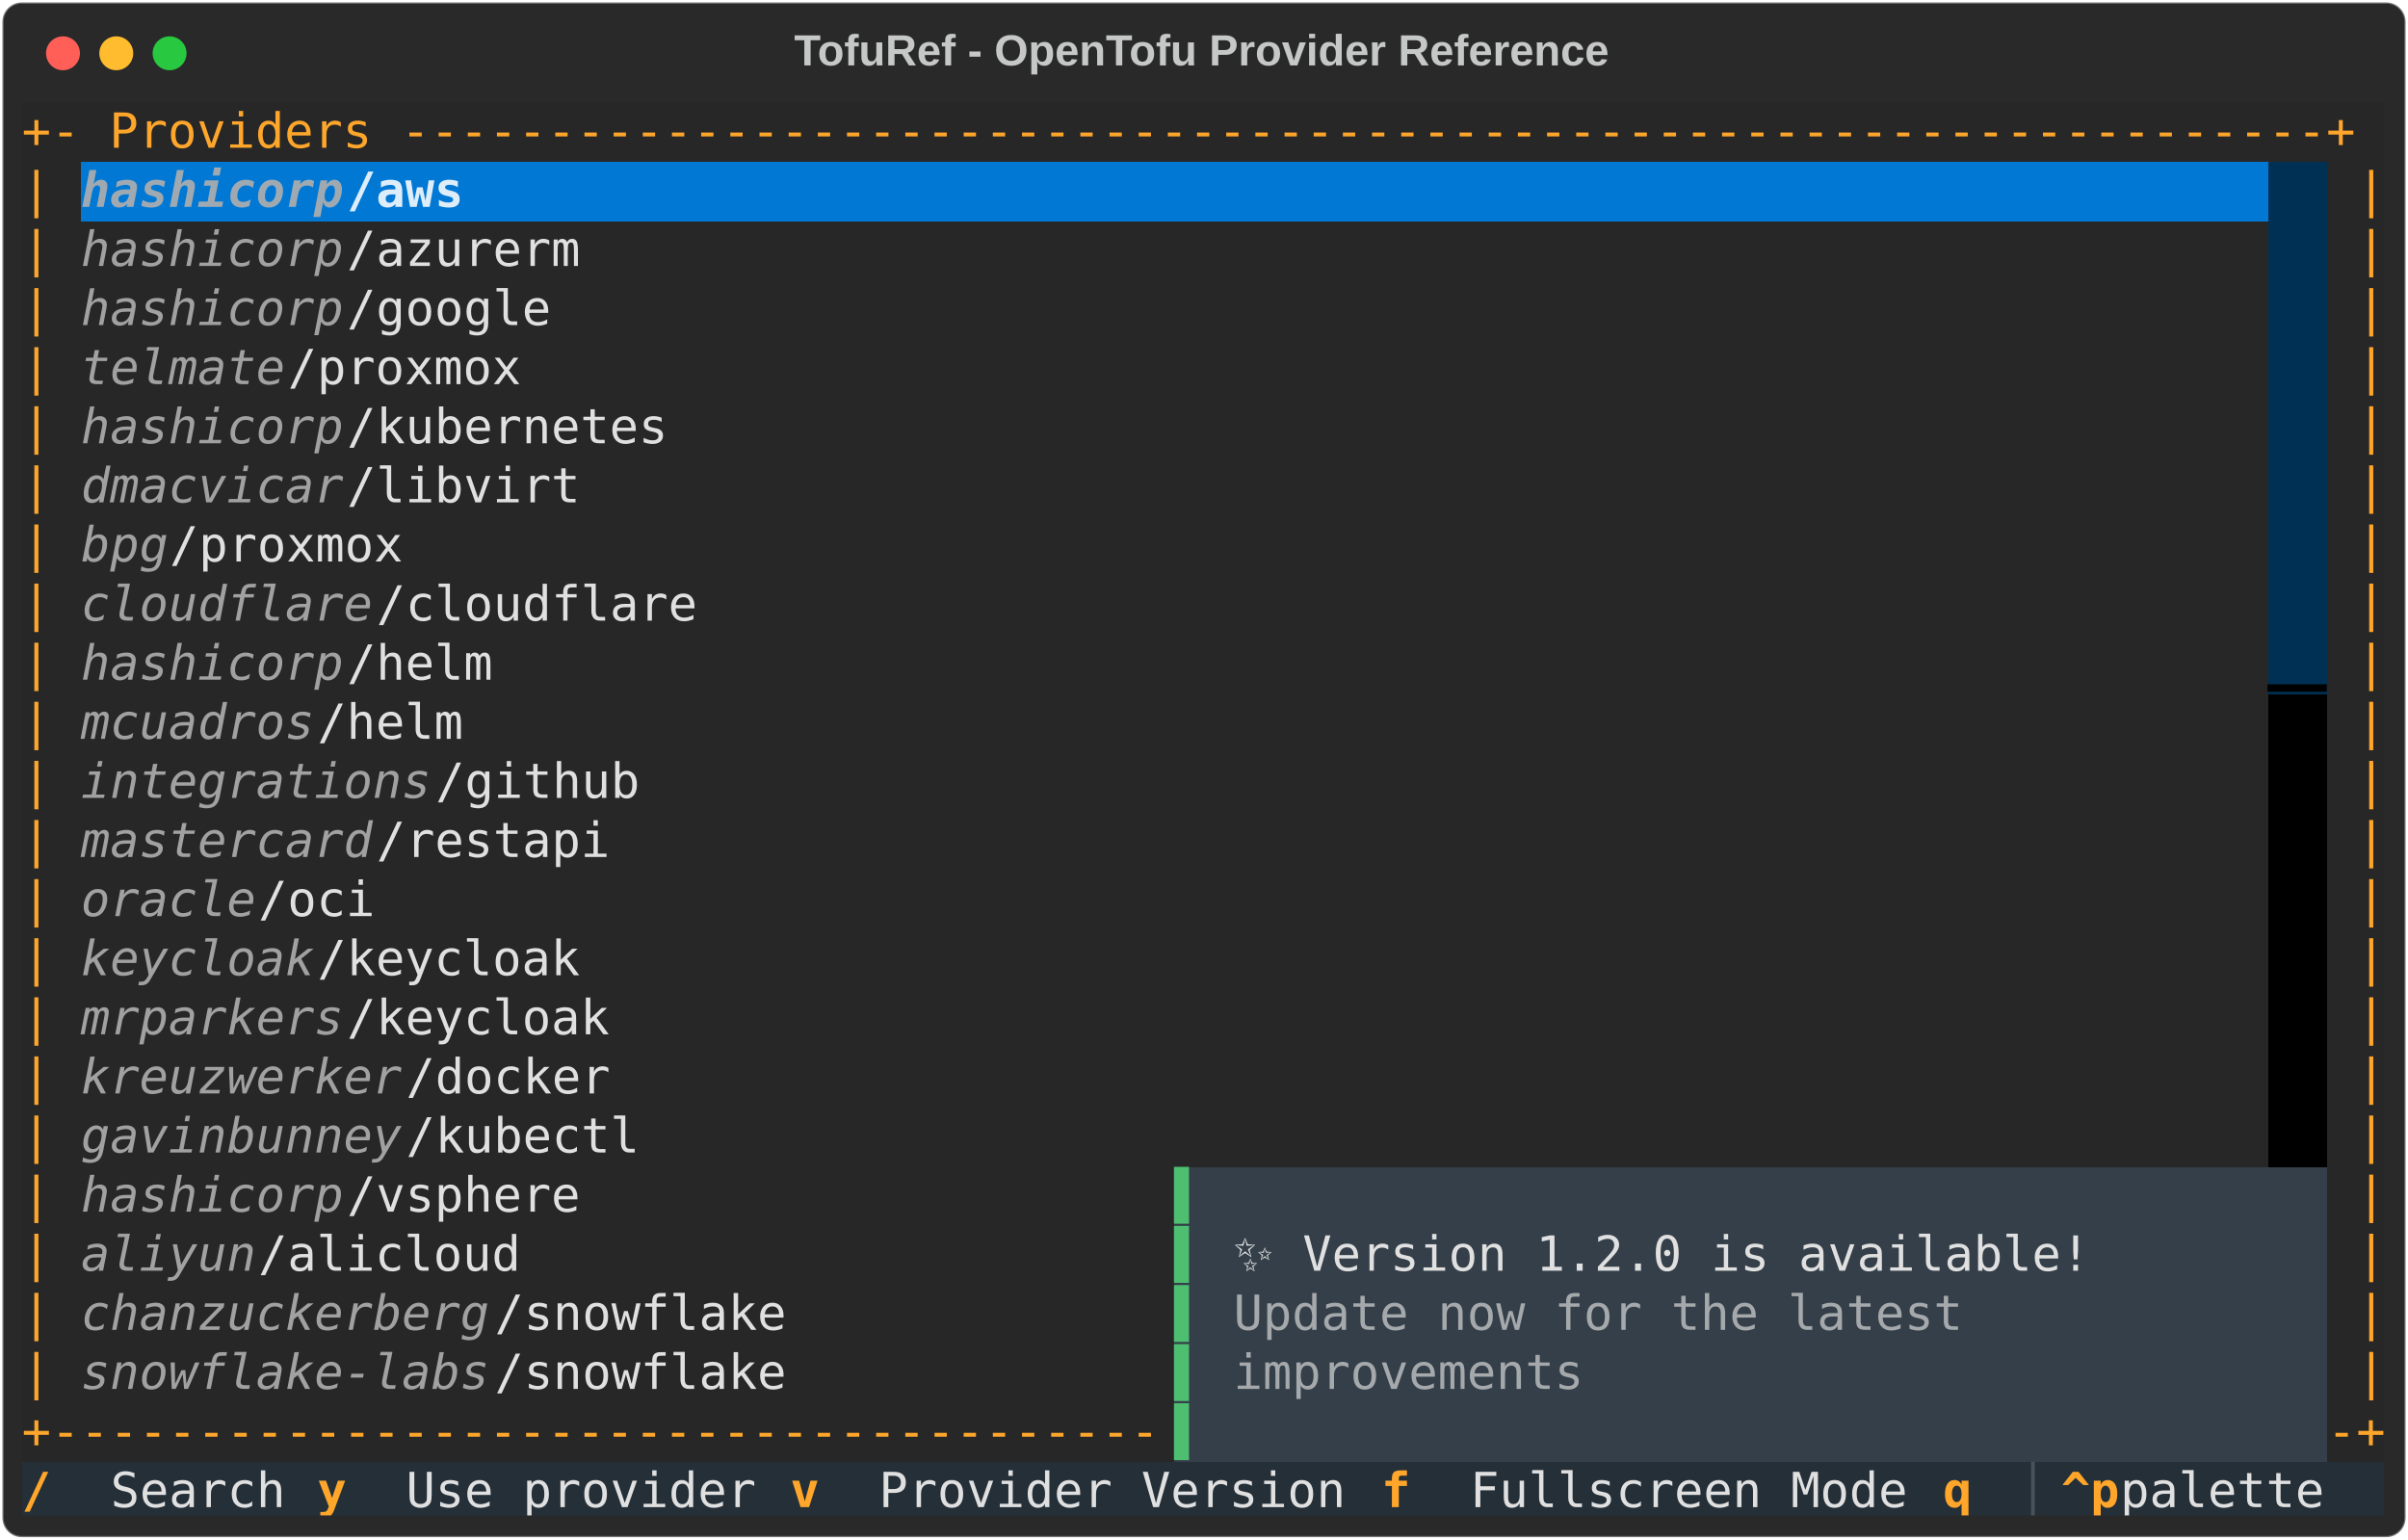
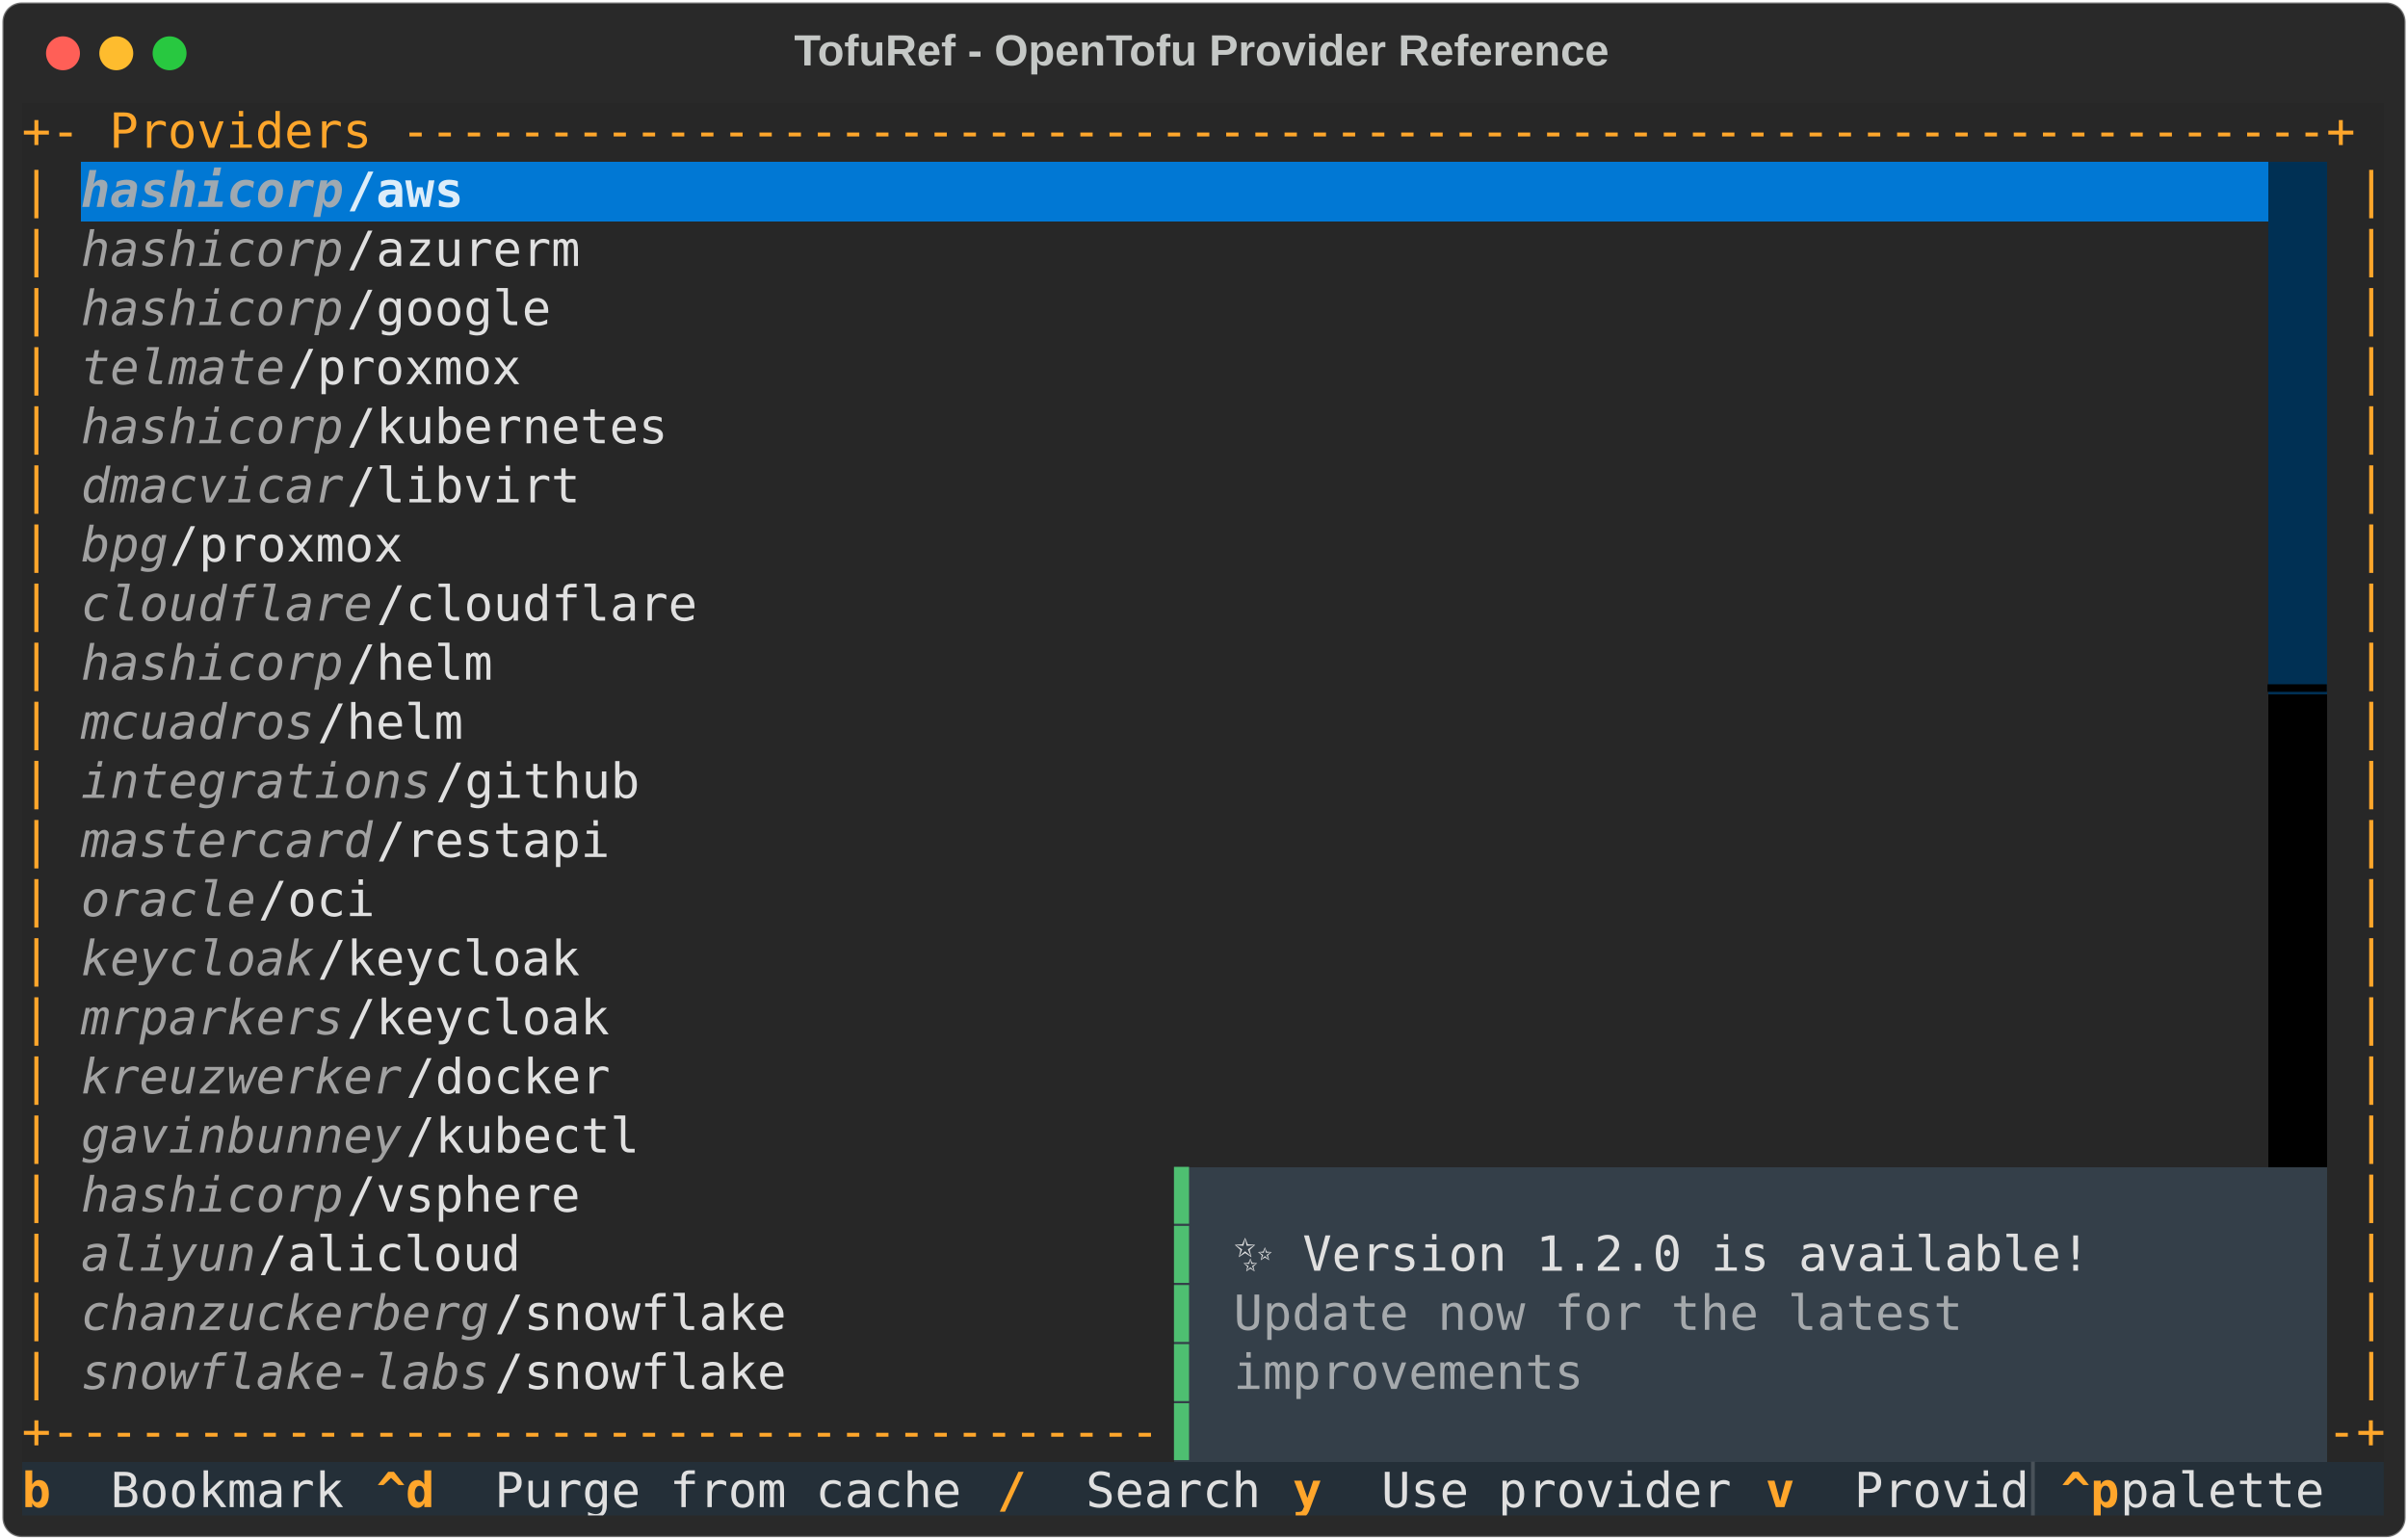
<svg xmlns="http://www.w3.org/2000/svg" class="rich-terminal" viewBox="0 0 994 635.6">
  <style>

    @font-face {
        font-family: "Fira Code";
        src: local("FiraCode-Regular"),
                url("https://cdnjs.cloudflare.com/ajax/libs/firacode/6.2.0/woff2/FiraCode-Regular.woff2") format("woff2"),
                url("https://cdnjs.cloudflare.com/ajax/libs/firacode/6.2.0/woff/FiraCode-Regular.woff") format("woff");
        font-style: normal;
        font-weight: 400;
    }
    @font-face {
        font-family: "Fira Code";
        src: local("FiraCode-Bold"),
                url("https://cdnjs.cloudflare.com/ajax/libs/firacode/6.2.0/woff2/FiraCode-Bold.woff2") format("woff2"),
                url("https://cdnjs.cloudflare.com/ajax/libs/firacode/6.2.0/woff/FiraCode-Bold.woff") format("woff");
        font-style: bold;
        font-weight: 700;
    }

    .terminal-matrix {
        font-family: Fira Code, monospace;
        font-size: 20px;
        line-height: 24.4px;
        font-variant-east-asian: full-width;
    }

    .terminal-title {
        font-size: 18px;
        font-weight: bold;
        font-family: arial;
    }

    .terminal-r1 { fill: #fea62b }
.terminal-r2 { fill: #c5c8c6 }
.terminal-r3 { fill: #9fa9b1;font-weight: bold;font-style: italic; }
.terminal-r4 { fill: #ddedf9;font-weight: bold }
.terminal-r5 { fill: #272727 }
.terminal-r6 { fill: #a1a1a1;font-style: italic; }
.terminal-r7 { fill: #e0e0e0 }
.terminal-r8 { fill: #000000 }
.terminal-r9 { fill: #4ebf71 }
.terminal-r10 { fill: #a5a9ac }
.terminal-r11 { fill: #ffa62b;font-weight: bold }
.terminal-r12 { fill: #495259 }
    </style>
  <defs>
    <clipPath id="terminal-clip-terminal">
      <rect x="0" y="0" width="975.0" height="584.6" />
    </clipPath>
    <clipPath id="terminal-line-0">
      <rect x="0" y="1.5" width="976" height="24.65" />
    </clipPath>
    <clipPath id="terminal-line-1">
      <rect x="0" y="25.9" width="976" height="24.65" />
    </clipPath>
    <clipPath id="terminal-line-2">
      <rect x="0" y="50.3" width="976" height="24.65" />
    </clipPath>
    <clipPath id="terminal-line-3">
      <rect x="0" y="74.7" width="976" height="24.65" />
    </clipPath>
    <clipPath id="terminal-line-4">
      <rect x="0" y="99.1" width="976" height="24.65" />
    </clipPath>
    <clipPath id="terminal-line-5">
      <rect x="0" y="123.5" width="976" height="24.65" />
    </clipPath>
    <clipPath id="terminal-line-6">
      <rect x="0" y="147.9" width="976" height="24.65" />
    </clipPath>
    <clipPath id="terminal-line-7">
      <rect x="0" y="172.3" width="976" height="24.65" />
    </clipPath>
    <clipPath id="terminal-line-8">
      <rect x="0" y="196.7" width="976" height="24.65" />
    </clipPath>
    <clipPath id="terminal-line-9">
      <rect x="0" y="221.1" width="976" height="24.65" />
    </clipPath>
    <clipPath id="terminal-line-10">
      <rect x="0" y="245.5" width="976" height="24.65" />
    </clipPath>
    <clipPath id="terminal-line-11">
      <rect x="0" y="269.9" width="976" height="24.65" />
    </clipPath>
    <clipPath id="terminal-line-12">
      <rect x="0" y="294.3" width="976" height="24.65" />
    </clipPath>
    <clipPath id="terminal-line-13">
      <rect x="0" y="318.7" width="976" height="24.65" />
    </clipPath>
    <clipPath id="terminal-line-14">
      <rect x="0" y="343.1" width="976" height="24.65" />
    </clipPath>
    <clipPath id="terminal-line-15">
      <rect x="0" y="367.5" width="976" height="24.65" />
    </clipPath>
    <clipPath id="terminal-line-16">
      <rect x="0" y="391.9" width="976" height="24.65" />
    </clipPath>
    <clipPath id="terminal-line-17">
      <rect x="0" y="416.3" width="976" height="24.65" />
    </clipPath>
    <clipPath id="terminal-line-18">
      <rect x="0" y="440.7" width="976" height="24.65" />
    </clipPath>
    <clipPath id="terminal-line-19">
      <rect x="0" y="465.1" width="976" height="24.65" />
    </clipPath>
    <clipPath id="terminal-line-20">
      <rect x="0" y="489.5" width="976" height="24.65" />
    </clipPath>
    <clipPath id="terminal-line-21">
      <rect x="0" y="513.9" width="976" height="24.65" />
    </clipPath>
    <clipPath id="terminal-line-22">
      <rect x="0" y="538.3" width="976" height="24.65" />
    </clipPath>
  </defs>
  <rect fill="#292929" stroke="rgba(255,255,255,0.35)" stroke-width="1" x="1" y="1" width="992" height="633.6" rx="8" />
  <text class="terminal-title" fill="#c5c8c6" text-anchor="middle" x="496" y="27">TofuRef - OpenTofu Provider Reference</text>
  <g transform="translate(26,22)">
    <circle cx="0" cy="0" r="7" fill="#ff5f57" />
    <circle cx="22" cy="0" r="7" fill="#febc2e" />
    <circle cx="44" cy="0" r="7" fill="#28c840" />
  </g>
  <g transform="translate(9, 41)" clip-path="url(#terminal-clip-terminal)">
    <rect fill="#272727" x="0" y="1.5" width="976" height="24.65" shape-rendering="crispEdges" />
    <rect fill="#272727" x="0" y="25.9" width="12.2" height="24.65" shape-rendering="crispEdges" />
    <rect fill="#272727" x="12.2" y="25.9" width="12.2" height="24.65" shape-rendering="crispEdges" />
    <rect fill="#0178d4" x="24.4" y="25.9" width="109.8" height="24.65" shape-rendering="crispEdges" />
    <rect fill="#0178d4" x="134.2" y="25.9" width="48.8" height="24.65" shape-rendering="crispEdges" />
    <rect fill="#0178d4" x="183" y="25.9" width="744.2" height="24.65" shape-rendering="crispEdges" />
    <rect fill="#003054" x="927.2" y="25.9" width="24.4" height="24.65" shape-rendering="crispEdges" />
    <rect fill="#272727" x="951.6" y="25.9" width="12.2" height="24.65" shape-rendering="crispEdges" />
    <rect fill="#272727" x="963.8" y="25.9" width="12.2" height="24.65" shape-rendering="crispEdges" />
    <rect fill="#272727" x="0" y="50.3" width="12.2" height="24.65" shape-rendering="crispEdges" />
    <rect fill="#272727" x="12.2" y="50.3" width="12.2" height="24.65" shape-rendering="crispEdges" />
    <rect fill="#272727" x="24.4" y="50.3" width="109.8" height="24.65" shape-rendering="crispEdges" />
    <rect fill="#272727" x="134.2" y="50.3" width="97.6" height="24.65" shape-rendering="crispEdges" />
    <rect fill="#272727" x="231.8" y="50.3" width="695.4" height="24.65" shape-rendering="crispEdges" />
    <rect fill="#003054" x="927.2" y="50.3" width="24.4" height="24.65" shape-rendering="crispEdges" />
    <rect fill="#272727" x="951.6" y="50.3" width="12.2" height="24.65" shape-rendering="crispEdges" />
    <rect fill="#272727" x="963.8" y="50.3" width="12.2" height="24.65" shape-rendering="crispEdges" />
    <rect fill="#272727" x="0" y="74.7" width="12.2" height="24.65" shape-rendering="crispEdges" />
    <rect fill="#272727" x="12.2" y="74.7" width="12.2" height="24.65" shape-rendering="crispEdges" />
    <rect fill="#272727" x="24.4" y="74.7" width="109.8" height="24.65" shape-rendering="crispEdges" />
    <rect fill="#272727" x="134.2" y="74.7" width="85.4" height="24.65" shape-rendering="crispEdges" />
    <rect fill="#272727" x="219.6" y="74.7" width="707.6" height="24.65" shape-rendering="crispEdges" />
    <rect fill="#003054" x="927.2" y="74.7" width="24.4" height="24.65" shape-rendering="crispEdges" />
    <rect fill="#272727" x="951.6" y="74.7" width="12.2" height="24.65" shape-rendering="crispEdges" />
    <rect fill="#272727" x="963.8" y="74.7" width="12.2" height="24.65" shape-rendering="crispEdges" />
    <rect fill="#272727" x="0" y="99.1" width="12.2" height="24.65" shape-rendering="crispEdges" />
    <rect fill="#272727" x="12.2" y="99.1" width="12.2" height="24.65" shape-rendering="crispEdges" />
    <rect fill="#272727" x="24.4" y="99.1" width="85.4" height="24.65" shape-rendering="crispEdges" />
    <rect fill="#272727" x="109.8" y="99.1" width="97.6" height="24.65" shape-rendering="crispEdges" />
    <rect fill="#272727" x="207.4" y="99.1" width="719.8" height="24.65" shape-rendering="crispEdges" />
    <rect fill="#003054" x="927.2" y="99.1" width="24.4" height="24.65" shape-rendering="crispEdges" />
    <rect fill="#272727" x="951.6" y="99.1" width="12.2" height="24.65" shape-rendering="crispEdges" />
    <rect fill="#272727" x="963.8" y="99.1" width="12.2" height="24.65" shape-rendering="crispEdges" />
    <rect fill="#272727" x="0" y="123.5" width="12.2" height="24.65" shape-rendering="crispEdges" />
    <rect fill="#272727" x="12.2" y="123.5" width="12.2" height="24.65" shape-rendering="crispEdges" />
    <rect fill="#272727" x="24.4" y="123.5" width="109.8" height="24.65" shape-rendering="crispEdges" />
    <rect fill="#272727" x="134.2" y="123.5" width="134.2" height="24.65" shape-rendering="crispEdges" />
    <rect fill="#272727" x="268.4" y="123.5" width="658.8" height="24.65" shape-rendering="crispEdges" />
    <rect fill="#003054" x="927.2" y="123.5" width="24.4" height="24.65" shape-rendering="crispEdges" />
    <rect fill="#272727" x="951.6" y="123.5" width="12.2" height="24.65" shape-rendering="crispEdges" />
    <rect fill="#272727" x="963.8" y="123.5" width="12.2" height="24.65" shape-rendering="crispEdges" />
    <rect fill="#272727" x="0" y="147.9" width="12.2" height="24.65" shape-rendering="crispEdges" />
    <rect fill="#272727" x="12.2" y="147.9" width="12.2" height="24.65" shape-rendering="crispEdges" />
    <rect fill="#272727" x="24.4" y="147.9" width="109.8" height="24.65" shape-rendering="crispEdges" />
    <rect fill="#272727" x="134.2" y="147.9" width="97.6" height="24.65" shape-rendering="crispEdges" />
    <rect fill="#272727" x="231.8" y="147.9" width="695.4" height="24.65" shape-rendering="crispEdges" />
    <rect fill="#003054" x="927.2" y="147.9" width="24.4" height="24.65" shape-rendering="crispEdges" />
    <rect fill="#272727" x="951.6" y="147.9" width="12.2" height="24.65" shape-rendering="crispEdges" />
    <rect fill="#272727" x="963.8" y="147.9" width="12.2" height="24.65" shape-rendering="crispEdges" />
    <rect fill="#272727" x="0" y="172.3" width="12.2" height="24.65" shape-rendering="crispEdges" />
    <rect fill="#272727" x="12.2" y="172.3" width="12.2" height="24.65" shape-rendering="crispEdges" />
    <rect fill="#272727" x="24.4" y="172.3" width="36.6" height="24.65" shape-rendering="crispEdges" />
    <rect fill="#272727" x="61" y="172.3" width="97.6" height="24.65" shape-rendering="crispEdges" />
    <rect fill="#272727" x="158.6" y="172.3" width="768.6" height="24.65" shape-rendering="crispEdges" />
    <rect fill="#003054" x="927.2" y="172.3" width="24.4" height="24.65" shape-rendering="crispEdges" />
    <rect fill="#272727" x="951.6" y="172.3" width="12.2" height="24.65" shape-rendering="crispEdges" />
    <rect fill="#272727" x="963.8" y="172.3" width="12.2" height="24.65" shape-rendering="crispEdges" />
    <rect fill="#272727" x="0" y="196.7" width="12.2" height="24.65" shape-rendering="crispEdges" />
    <rect fill="#272727" x="12.2" y="196.7" width="12.2" height="24.65" shape-rendering="crispEdges" />
    <rect fill="#272727" x="24.4" y="196.7" width="122" height="24.65" shape-rendering="crispEdges" />
    <rect fill="#272727" x="146.4" y="196.7" width="134.2" height="24.65" shape-rendering="crispEdges" />
    <rect fill="#272727" x="280.6" y="196.7" width="646.6" height="24.65" shape-rendering="crispEdges" />
    <rect fill="#003054" x="927.2" y="196.7" width="24.4" height="24.65" shape-rendering="crispEdges" />
    <rect fill="#272727" x="951.6" y="196.7" width="12.2" height="24.65" shape-rendering="crispEdges" />
    <rect fill="#272727" x="963.8" y="196.7" width="12.2" height="24.65" shape-rendering="crispEdges" />
    <rect fill="#272727" x="0" y="221.1" width="12.2" height="24.65" shape-rendering="crispEdges" />
    <rect fill="#272727" x="12.2" y="221.1" width="12.2" height="24.65" shape-rendering="crispEdges" />
    <rect fill="#272727" x="24.4" y="221.1" width="109.8" height="24.65" shape-rendering="crispEdges" />
    <rect fill="#272727" x="134.2" y="221.1" width="61" height="24.65" shape-rendering="crispEdges" />
    <rect fill="#272727" x="195.2" y="221.1" width="732" height="24.65" shape-rendering="crispEdges" />
    <rect fill="#003054" x="927.2" y="221.1" width="24.4" height="24.65" shape-rendering="crispEdges" />
    <rect fill="#272727" x="951.6" y="221.1" width="12.2" height="24.65" shape-rendering="crispEdges" />
    <rect fill="#272727" x="963.8" y="221.1" width="12.2" height="24.65" shape-rendering="crispEdges" />
    <rect fill="#272727" x="0" y="245.5" width="12.2" height="24.65" shape-rendering="crispEdges" />
    <rect fill="#272727" x="12.2" y="245.5" width="12.2" height="24.65" shape-rendering="crispEdges" />
    <rect fill="#272727" x="24.4" y="245.5" width="97.6" height="24.65" shape-rendering="crispEdges" />
    <rect fill="#272727" x="122" y="245.5" width="61" height="24.65" shape-rendering="crispEdges" />
    <rect fill="#272727" x="183" y="245.5" width="744.2" height="24.65" shape-rendering="crispEdges" />
    <rect fill="#000000" x="927.2" y="245.5" width="24.4" height="24.65" shape-rendering="crispEdges" />
    <rect fill="#272727" x="951.6" y="245.5" width="12.2" height="24.65" shape-rendering="crispEdges" />
    <rect fill="#272727" x="963.8" y="245.5" width="12.2" height="24.65" shape-rendering="crispEdges" />
    <rect fill="#272727" x="0" y="269.9" width="12.2" height="24.65" shape-rendering="crispEdges" />
    <rect fill="#272727" x="12.2" y="269.9" width="12.2" height="24.65" shape-rendering="crispEdges" />
    <rect fill="#272727" x="24.4" y="269.9" width="146.4" height="24.65" shape-rendering="crispEdges" />
    <rect fill="#272727" x="170.8" y="269.9" width="85.4" height="24.65" shape-rendering="crispEdges" />
    <rect fill="#272727" x="256.2" y="269.9" width="671" height="24.65" shape-rendering="crispEdges" />
    <rect fill="#000000" x="927.2" y="269.9" width="24.4" height="24.65" shape-rendering="crispEdges" />
    <rect fill="#272727" x="951.6" y="269.9" width="12.2" height="24.65" shape-rendering="crispEdges" />
    <rect fill="#272727" x="963.8" y="269.9" width="12.2" height="24.65" shape-rendering="crispEdges" />
    <rect fill="#272727" x="0" y="294.3" width="12.2" height="24.65" shape-rendering="crispEdges" />
    <rect fill="#272727" x="12.2" y="294.3" width="12.2" height="24.65" shape-rendering="crispEdges" />
    <rect fill="#272727" x="24.4" y="294.3" width="122" height="24.65" shape-rendering="crispEdges" />
    <rect fill="#272727" x="146.4" y="294.3" width="97.6" height="24.65" shape-rendering="crispEdges" />
    <rect fill="#272727" x="244" y="294.3" width="683.2" height="24.65" shape-rendering="crispEdges" />
    <rect fill="#000000" x="927.2" y="294.3" width="24.4" height="24.65" shape-rendering="crispEdges" />
    <rect fill="#272727" x="951.6" y="294.3" width="12.2" height="24.65" shape-rendering="crispEdges" />
    <rect fill="#272727" x="963.8" y="294.3" width="12.2" height="24.65" shape-rendering="crispEdges" />
    <rect fill="#272727" x="0" y="318.7" width="12.2" height="24.65" shape-rendering="crispEdges" />
    <rect fill="#272727" x="12.2" y="318.7" width="12.2" height="24.65" shape-rendering="crispEdges" />
    <rect fill="#272727" x="24.4" y="318.7" width="73.2" height="24.65" shape-rendering="crispEdges" />
    <rect fill="#272727" x="97.6" y="318.7" width="48.8" height="24.65" shape-rendering="crispEdges" />
    <rect fill="#272727" x="146.4" y="318.7" width="780.8" height="24.65" shape-rendering="crispEdges" />
    <rect fill="#000000" x="927.2" y="318.7" width="24.4" height="24.65" shape-rendering="crispEdges" />
    <rect fill="#272727" x="951.6" y="318.7" width="12.2" height="24.65" shape-rendering="crispEdges" />
    <rect fill="#272727" x="963.8" y="318.7" width="12.2" height="24.65" shape-rendering="crispEdges" />
    <rect fill="#272727" x="0" y="343.1" width="12.2" height="24.65" shape-rendering="crispEdges" />
    <rect fill="#272727" x="12.2" y="343.1" width="12.2" height="24.65" shape-rendering="crispEdges" />
    <rect fill="#272727" x="24.4" y="343.1" width="97.6" height="24.65" shape-rendering="crispEdges" />
    <rect fill="#272727" x="122" y="343.1" width="109.8" height="24.65" shape-rendering="crispEdges" />
    <rect fill="#272727" x="231.8" y="343.1" width="695.4" height="24.65" shape-rendering="crispEdges" />
    <rect fill="#000000" x="927.2" y="343.1" width="24.4" height="24.65" shape-rendering="crispEdges" />
    <rect fill="#272727" x="951.6" y="343.1" width="12.2" height="24.65" shape-rendering="crispEdges" />
    <rect fill="#272727" x="963.8" y="343.1" width="12.2" height="24.65" shape-rendering="crispEdges" />
    <rect fill="#272727" x="0" y="367.5" width="12.2" height="24.65" shape-rendering="crispEdges" />
    <rect fill="#272727" x="12.2" y="367.5" width="12.2" height="24.65" shape-rendering="crispEdges" />
    <rect fill="#272727" x="24.4" y="367.5" width="109.8" height="24.65" shape-rendering="crispEdges" />
    <rect fill="#272727" x="134.2" y="367.5" width="109.8" height="24.65" shape-rendering="crispEdges" />
    <rect fill="#272727" x="244" y="367.5" width="683.2" height="24.65" shape-rendering="crispEdges" />
    <rect fill="#000000" x="927.2" y="367.5" width="24.4" height="24.65" shape-rendering="crispEdges" />
    <rect fill="#272727" x="951.6" y="367.5" width="12.2" height="24.65" shape-rendering="crispEdges" />
    <rect fill="#272727" x="963.8" y="367.5" width="12.2" height="24.65" shape-rendering="crispEdges" />
    <rect fill="#272727" x="0" y="391.9" width="12.2" height="24.65" shape-rendering="crispEdges" />
    <rect fill="#272727" x="12.2" y="391.9" width="12.2" height="24.65" shape-rendering="crispEdges" />
    <rect fill="#272727" x="24.4" y="391.9" width="134.2" height="24.65" shape-rendering="crispEdges" />
    <rect fill="#272727" x="158.6" y="391.9" width="85.4" height="24.65" shape-rendering="crispEdges" />
    <rect fill="#272727" x="244" y="391.9" width="683.2" height="24.65" shape-rendering="crispEdges" />
    <rect fill="#000000" x="927.2" y="391.9" width="24.4" height="24.65" shape-rendering="crispEdges" />
    <rect fill="#272727" x="951.6" y="391.9" width="12.2" height="24.65" shape-rendering="crispEdges" />
    <rect fill="#272727" x="963.8" y="391.9" width="12.2" height="24.65" shape-rendering="crispEdges" />
    <rect fill="#272727" x="0" y="416.3" width="12.2" height="24.65" shape-rendering="crispEdges" />
    <rect fill="#272727" x="12.2" y="416.3" width="12.2" height="24.65" shape-rendering="crispEdges" />
    <rect fill="#272727" x="24.4" y="416.3" width="134.2" height="24.65" shape-rendering="crispEdges" />
    <rect fill="#272727" x="158.6" y="416.3" width="97.6" height="24.65" shape-rendering="crispEdges" />
    <rect fill="#272727" x="256.2" y="416.3" width="671" height="24.65" shape-rendering="crispEdges" />
    <rect fill="#000000" x="927.2" y="416.3" width="24.4" height="24.65" shape-rendering="crispEdges" />
    <rect fill="#272727" x="951.6" y="416.3" width="12.2" height="24.65" shape-rendering="crispEdges" />
    <rect fill="#272727" x="963.8" y="416.3" width="12.2" height="24.65" shape-rendering="crispEdges" />
    <rect fill="#272727" x="0" y="440.7" width="12.2" height="24.65" shape-rendering="crispEdges" />
    <rect fill="#272727" x="12.2" y="440.7" width="12.2" height="24.65" shape-rendering="crispEdges" />
    <rect fill="#272727" x="24.4" y="440.7" width="109.8" height="24.65" shape-rendering="crispEdges" />
    <rect fill="#272727" x="134.2" y="440.7" width="97.6" height="24.65" shape-rendering="crispEdges" />
    <rect fill="#272727" x="231.8" y="440.7" width="244" height="24.65" shape-rendering="crispEdges" />
    <rect fill="#343f49" x="475.8" y="440.7" width="12.2" height="24.65" shape-rendering="crispEdges" />
    <rect fill="#343f49" x="488" y="440.7" width="463.6" height="24.65" shape-rendering="crispEdges" />
    <rect fill="#272727" x="951.6" y="440.7" width="12.2" height="24.65" shape-rendering="crispEdges" />
    <rect fill="#272727" x="963.8" y="440.7" width="12.2" height="24.65" shape-rendering="crispEdges" />
    <rect fill="#272727" x="0" y="465.1" width="12.2" height="24.65" shape-rendering="crispEdges" />
    <rect fill="#272727" x="12.2" y="465.1" width="12.2" height="24.65" shape-rendering="crispEdges" />
    <rect fill="#272727" x="24.4" y="465.1" width="73.2" height="24.65" shape-rendering="crispEdges" />
    <rect fill="#272727" x="97.6" y="465.1" width="109.8" height="24.65" shape-rendering="crispEdges" />
    <rect fill="#272727" x="207.4" y="465.1" width="268.4" height="24.65" shape-rendering="crispEdges" />
    <rect fill="#343f49" x="475.8" y="465.1" width="12.2" height="24.65" shape-rendering="crispEdges" />
    <rect fill="#343f49" x="488" y="465.1" width="12.2" height="24.65" shape-rendering="crispEdges" />
    <rect fill="#343f49" x="500.2" y="465.1" width="366" height="24.65" shape-rendering="crispEdges" />
    <rect fill="#343f49" x="866.2" y="465.1" width="85.4" height="24.65" shape-rendering="crispEdges" />
    <rect fill="#272727" x="951.6" y="465.1" width="12.2" height="24.65" shape-rendering="crispEdges" />
    <rect fill="#272727" x="963.8" y="465.1" width="12.2" height="24.65" shape-rendering="crispEdges" />
    <rect fill="#272727" x="0" y="489.5" width="12.2" height="24.65" shape-rendering="crispEdges" />
    <rect fill="#272727" x="12.2" y="489.5" width="12.2" height="24.65" shape-rendering="crispEdges" />
    <rect fill="#272727" x="24.4" y="489.5" width="170.8" height="24.65" shape-rendering="crispEdges" />
    <rect fill="#272727" x="195.2" y="489.5" width="122" height="24.65" shape-rendering="crispEdges" />
    <rect fill="#272727" x="317.2" y="489.5" width="158.6" height="24.65" shape-rendering="crispEdges" />
    <rect fill="#343f49" x="475.8" y="489.5" width="12.2" height="24.65" shape-rendering="crispEdges" />
    <rect fill="#343f49" x="488" y="489.5" width="12.2" height="24.65" shape-rendering="crispEdges" />
    <rect fill="#343f49" x="500.2" y="489.5" width="305" height="24.65" shape-rendering="crispEdges" />
    <rect fill="#343f49" x="805.2" y="489.5" width="146.4" height="24.65" shape-rendering="crispEdges" />
    <rect fill="#272727" x="951.6" y="489.5" width="12.2" height="24.65" shape-rendering="crispEdges" />
    <rect fill="#272727" x="963.8" y="489.5" width="12.2" height="24.65" shape-rendering="crispEdges" />
    <rect fill="#272727" x="0" y="513.9" width="12.2" height="24.65" shape-rendering="crispEdges" />
    <rect fill="#272727" x="12.2" y="513.9" width="12.2" height="24.65" shape-rendering="crispEdges" />
    <rect fill="#272727" x="24.4" y="513.9" width="170.8" height="24.65" shape-rendering="crispEdges" />
    <rect fill="#272727" x="195.2" y="513.9" width="122" height="24.65" shape-rendering="crispEdges" />
    <rect fill="#272727" x="317.2" y="513.9" width="158.6" height="24.65" shape-rendering="crispEdges" />
    <rect fill="#343f49" x="475.8" y="513.9" width="12.2" height="24.65" shape-rendering="crispEdges" />
    <rect fill="#343f49" x="488" y="513.9" width="12.2" height="24.65" shape-rendering="crispEdges" />
    <rect fill="#343f49" x="500.2" y="513.9" width="146.4" height="24.65" shape-rendering="crispEdges" />
    <rect fill="#343f49" x="646.6" y="513.9" width="305" height="24.65" shape-rendering="crispEdges" />
    <rect fill="#272727" x="951.6" y="513.9" width="12.2" height="24.65" shape-rendering="crispEdges" />
    <rect fill="#272727" x="963.8" y="513.9" width="12.2" height="24.65" shape-rendering="crispEdges" />
    <rect fill="#272727" x="0" y="538.3" width="475.8" height="24.65" shape-rendering="crispEdges" />
    <rect fill="#343f49" x="475.8" y="538.3" width="12.2" height="24.65" shape-rendering="crispEdges" />
    <rect fill="#343f49" x="488" y="538.3" width="463.6" height="24.65" shape-rendering="crispEdges" />
    <rect fill="#272727" x="951.6" y="538.3" width="24.4" height="24.65" shape-rendering="crispEdges" />
    <rect fill="#242f38" x="0" y="562.7" width="36.6" height="24.65" shape-rendering="crispEdges" />
-     <rect fill="#242f38" x="36.6" y="562.7" width="85.4" height="24.65" shape-rendering="crispEdges" />
-     <rect fill="#242f38" x="122" y="562.7" width="36.6" height="24.65" shape-rendering="crispEdges" />
-     <rect fill="#242f38" x="158.6" y="562.7" width="158.6" height="24.65" shape-rendering="crispEdges" />
-     <rect fill="#242f38" x="317.2" y="562.7" width="36.6" height="24.65" shape-rendering="crispEdges" />
-     <rect fill="#242f38" x="353.8" y="562.7" width="207.4" height="24.65" shape-rendering="crispEdges" />
-     <rect fill="#242f38" x="561.2" y="562.7" width="36.6" height="24.65" shape-rendering="crispEdges" />
-     <rect fill="#242f38" x="597.8" y="562.7" width="195.2" height="24.65" shape-rendering="crispEdges" />
-     <rect fill="#242f38" x="793" y="562.7" width="36.6" height="24.65" shape-rendering="crispEdges" />
+     <rect fill="#242f38" x="36.6" y="562.7" width="109.8" height="24.65" shape-rendering="crispEdges" />
+     <rect fill="#242f38" x="146.4" y="562.7" width="48.8" height="24.65" shape-rendering="crispEdges" />
+     <rect fill="#242f38" x="195.2" y="562.7" width="207.4" height="24.65" shape-rendering="crispEdges" />
+     <rect fill="#242f38" x="402.6" y="562.7" width="36.6" height="24.65" shape-rendering="crispEdges" />
+     <rect fill="#242f38" x="439.2" y="562.7" width="85.4" height="24.65" shape-rendering="crispEdges" />
+     <rect fill="#242f38" x="524.6" y="562.7" width="36.6" height="24.65" shape-rendering="crispEdges" />
+     <rect fill="#242f38" x="561.2" y="562.7" width="158.6" height="24.65" shape-rendering="crispEdges" />
+     <rect fill="#242f38" x="719.8" y="562.7" width="36.6" height="24.65" shape-rendering="crispEdges" />
+     <rect fill="#242f38" x="756.4" y="562.7" width="73.2" height="24.65" shape-rendering="crispEdges" />
    <rect fill="#242f38" x="829.6" y="562.7" width="12.2" height="24.65" shape-rendering="crispEdges" />
    <rect fill="#242f38" x="841.8" y="562.7" width="24.4" height="24.65" shape-rendering="crispEdges" />
    <rect fill="#242f38" x="866.2" y="562.7" width="97.6" height="24.65" shape-rendering="crispEdges" />
    <rect fill="#242f38" x="963.8" y="562.7" width="12.2" height="24.65" shape-rendering="crispEdges" />
    <g class="terminal-matrix">
      <text class="terminal-r1" x="0" y="20" textLength="976" clip-path="url(#terminal-line-0)">+- Providers ------------------------------------------------------------------+</text>
      <text class="terminal-r2" x="976" y="20" textLength="12.2" clip-path="url(#terminal-line-0)">
</text>
      <text class="terminal-r1" x="0" y="44.4" textLength="12.2" clip-path="url(#terminal-line-1)">|</text>
      <text class="terminal-r3" x="24.4" y="44.4" textLength="109.8" clip-path="url(#terminal-line-1)">hashicorp</text>
      <text class="terminal-r4" x="134.2" y="44.4" textLength="48.8" clip-path="url(#terminal-line-1)">/aws</text>
      <text class="terminal-r1" x="963.8" y="44.4" textLength="12.2" clip-path="url(#terminal-line-1)">|</text>
      <text class="terminal-r2" x="976" y="44.4" textLength="12.2" clip-path="url(#terminal-line-1)">
</text>
      <text class="terminal-r1" x="0" y="68.8" textLength="12.2" clip-path="url(#terminal-line-2)">|</text>
      <text class="terminal-r6" x="24.4" y="68.8" textLength="109.8" clip-path="url(#terminal-line-2)">hashicorp</text>
      <text class="terminal-r7" x="134.2" y="68.8" textLength="97.6" clip-path="url(#terminal-line-2)">/azurerm</text>
      <text class="terminal-r1" x="963.8" y="68.8" textLength="12.2" clip-path="url(#terminal-line-2)">|</text>
      <text class="terminal-r2" x="976" y="68.8" textLength="12.2" clip-path="url(#terminal-line-2)">
</text>
      <text class="terminal-r1" x="0" y="93.2" textLength="12.2" clip-path="url(#terminal-line-3)">|</text>
      <text class="terminal-r6" x="24.4" y="93.2" textLength="109.8" clip-path="url(#terminal-line-3)">hashicorp</text>
      <text class="terminal-r7" x="134.2" y="93.2" textLength="85.4" clip-path="url(#terminal-line-3)">/google</text>
      <text class="terminal-r1" x="963.8" y="93.2" textLength="12.2" clip-path="url(#terminal-line-3)">|</text>
      <text class="terminal-r2" x="976" y="93.2" textLength="12.2" clip-path="url(#terminal-line-3)">
</text>
      <text class="terminal-r1" x="0" y="117.6" textLength="12.2" clip-path="url(#terminal-line-4)">|</text>
      <text class="terminal-r6" x="24.4" y="117.6" textLength="85.4" clip-path="url(#terminal-line-4)">telmate</text>
      <text class="terminal-r7" x="109.8" y="117.6" textLength="97.6" clip-path="url(#terminal-line-4)">/proxmox</text>
      <text class="terminal-r1" x="963.8" y="117.6" textLength="12.2" clip-path="url(#terminal-line-4)">|</text>
      <text class="terminal-r2" x="976" y="117.6" textLength="12.2" clip-path="url(#terminal-line-4)">
</text>
      <text class="terminal-r1" x="0" y="142" textLength="12.2" clip-path="url(#terminal-line-5)">|</text>
      <text class="terminal-r6" x="24.4" y="142" textLength="109.8" clip-path="url(#terminal-line-5)">hashicorp</text>
      <text class="terminal-r7" x="134.2" y="142" textLength="134.2" clip-path="url(#terminal-line-5)">/kubernetes</text>
      <text class="terminal-r1" x="963.8" y="142" textLength="12.2" clip-path="url(#terminal-line-5)">|</text>
      <text class="terminal-r2" x="976" y="142" textLength="12.2" clip-path="url(#terminal-line-5)">
</text>
      <text class="terminal-r1" x="0" y="166.4" textLength="12.2" clip-path="url(#terminal-line-6)">|</text>
      <text class="terminal-r6" x="24.4" y="166.4" textLength="109.8" clip-path="url(#terminal-line-6)">dmacvicar</text>
      <text class="terminal-r7" x="134.2" y="166.4" textLength="97.6" clip-path="url(#terminal-line-6)">/libvirt</text>
      <text class="terminal-r1" x="963.8" y="166.4" textLength="12.2" clip-path="url(#terminal-line-6)">|</text>
      <text class="terminal-r2" x="976" y="166.4" textLength="12.2" clip-path="url(#terminal-line-6)">
</text>
      <text class="terminal-r1" x="0" y="190.8" textLength="12.2" clip-path="url(#terminal-line-7)">|</text>
      <text class="terminal-r6" x="24.4" y="190.8" textLength="36.6" clip-path="url(#terminal-line-7)">bpg</text>
      <text class="terminal-r7" x="61" y="190.8" textLength="97.6" clip-path="url(#terminal-line-7)">/proxmox</text>
      <text class="terminal-r1" x="963.8" y="190.8" textLength="12.2" clip-path="url(#terminal-line-7)">|</text>
      <text class="terminal-r2" x="976" y="190.8" textLength="12.2" clip-path="url(#terminal-line-7)">
</text>
      <text class="terminal-r1" x="0" y="215.2" textLength="12.2" clip-path="url(#terminal-line-8)">|</text>
      <text class="terminal-r6" x="24.4" y="215.2" textLength="122" clip-path="url(#terminal-line-8)">cloudflare</text>
      <text class="terminal-r7" x="146.4" y="215.2" textLength="134.2" clip-path="url(#terminal-line-8)">/cloudflare</text>
      <text class="terminal-r1" x="963.8" y="215.2" textLength="12.2" clip-path="url(#terminal-line-8)">|</text>
      <text class="terminal-r2" x="976" y="215.2" textLength="12.2" clip-path="url(#terminal-line-8)">
</text>
      <text class="terminal-r1" x="0" y="239.6" textLength="12.2" clip-path="url(#terminal-line-9)">|</text>
      <text class="terminal-r6" x="24.4" y="239.6" textLength="109.8" clip-path="url(#terminal-line-9)">hashicorp</text>
      <text class="terminal-r7" x="134.2" y="239.6" textLength="61" clip-path="url(#terminal-line-9)">/helm</text>
      <text class="terminal-r8" x="927.2" y="239.6" textLength="24.4" clip-path="url(#terminal-line-9)">▁▁</text>
      <text class="terminal-r1" x="963.8" y="239.6" textLength="12.2" clip-path="url(#terminal-line-9)">|</text>
      <text class="terminal-r2" x="976" y="239.6" textLength="12.2" clip-path="url(#terminal-line-9)">
</text>
      <text class="terminal-r1" x="0" y="264" textLength="12.2" clip-path="url(#terminal-line-10)">|</text>
      <text class="terminal-r6" x="24.4" y="264" textLength="97.6" clip-path="url(#terminal-line-10)">mcuadros</text>
      <text class="terminal-r7" x="122" y="264" textLength="61" clip-path="url(#terminal-line-10)">/helm</text>
      <text class="terminal-r1" x="963.8" y="264" textLength="12.2" clip-path="url(#terminal-line-10)">|</text>
      <text class="terminal-r2" x="976" y="264" textLength="12.2" clip-path="url(#terminal-line-10)">
</text>
      <text class="terminal-r1" x="0" y="288.4" textLength="12.2" clip-path="url(#terminal-line-11)">|</text>
      <text class="terminal-r6" x="24.4" y="288.4" textLength="146.4" clip-path="url(#terminal-line-11)">integrations</text>
      <text class="terminal-r7" x="170.8" y="288.4" textLength="85.4" clip-path="url(#terminal-line-11)">/github</text>
      <text class="terminal-r1" x="963.8" y="288.4" textLength="12.2" clip-path="url(#terminal-line-11)">|</text>
      <text class="terminal-r2" x="976" y="288.4" textLength="12.2" clip-path="url(#terminal-line-11)">
</text>
      <text class="terminal-r1" x="0" y="312.8" textLength="12.2" clip-path="url(#terminal-line-12)">|</text>
      <text class="terminal-r6" x="24.4" y="312.8" textLength="122" clip-path="url(#terminal-line-12)">mastercard</text>
      <text class="terminal-r7" x="146.4" y="312.8" textLength="97.6" clip-path="url(#terminal-line-12)">/restapi</text>
      <text class="terminal-r1" x="963.8" y="312.8" textLength="12.2" clip-path="url(#terminal-line-12)">|</text>
      <text class="terminal-r2" x="976" y="312.8" textLength="12.2" clip-path="url(#terminal-line-12)">
</text>
      <text class="terminal-r1" x="0" y="337.2" textLength="12.2" clip-path="url(#terminal-line-13)">|</text>
      <text class="terminal-r6" x="24.4" y="337.2" textLength="73.2" clip-path="url(#terminal-line-13)">oracle</text>
      <text class="terminal-r7" x="97.6" y="337.2" textLength="48.8" clip-path="url(#terminal-line-13)">/oci</text>
      <text class="terminal-r1" x="963.8" y="337.2" textLength="12.2" clip-path="url(#terminal-line-13)">|</text>
      <text class="terminal-r2" x="976" y="337.2" textLength="12.2" clip-path="url(#terminal-line-13)">
</text>
      <text class="terminal-r1" x="0" y="361.6" textLength="12.2" clip-path="url(#terminal-line-14)">|</text>
      <text class="terminal-r6" x="24.4" y="361.6" textLength="97.6" clip-path="url(#terminal-line-14)">keycloak</text>
      <text class="terminal-r7" x="122" y="361.6" textLength="109.8" clip-path="url(#terminal-line-14)">/keycloak</text>
      <text class="terminal-r1" x="963.8" y="361.6" textLength="12.2" clip-path="url(#terminal-line-14)">|</text>
      <text class="terminal-r2" x="976" y="361.6" textLength="12.2" clip-path="url(#terminal-line-14)">
</text>
      <text class="terminal-r1" x="0" y="386" textLength="12.2" clip-path="url(#terminal-line-15)">|</text>
      <text class="terminal-r6" x="24.4" y="386" textLength="109.8" clip-path="url(#terminal-line-15)">mrparkers</text>
      <text class="terminal-r7" x="134.2" y="386" textLength="109.8" clip-path="url(#terminal-line-15)">/keycloak</text>
      <text class="terminal-r1" x="963.8" y="386" textLength="12.2" clip-path="url(#terminal-line-15)">|</text>
      <text class="terminal-r2" x="976" y="386" textLength="12.2" clip-path="url(#terminal-line-15)">
</text>
      <text class="terminal-r1" x="0" y="410.4" textLength="12.2" clip-path="url(#terminal-line-16)">|</text>
      <text class="terminal-r6" x="24.4" y="410.4" textLength="134.2" clip-path="url(#terminal-line-16)">kreuzwerker</text>
      <text class="terminal-r7" x="158.6" y="410.4" textLength="85.4" clip-path="url(#terminal-line-16)">/docker</text>
      <text class="terminal-r1" x="963.8" y="410.4" textLength="12.2" clip-path="url(#terminal-line-16)">|</text>
      <text class="terminal-r2" x="976" y="410.4" textLength="12.2" clip-path="url(#terminal-line-16)">
</text>
      <text class="terminal-r1" x="0" y="434.8" textLength="12.2" clip-path="url(#terminal-line-17)">|</text>
      <text class="terminal-r6" x="24.4" y="434.8" textLength="134.2" clip-path="url(#terminal-line-17)">gavinbunney</text>
      <text class="terminal-r7" x="158.6" y="434.8" textLength="97.6" clip-path="url(#terminal-line-17)">/kubectl</text>
      <text class="terminal-r1" x="963.8" y="434.8" textLength="12.2" clip-path="url(#terminal-line-17)">|</text>
      <text class="terminal-r2" x="976" y="434.8" textLength="12.2" clip-path="url(#terminal-line-17)">
</text>
      <text class="terminal-r1" x="0" y="459.2" textLength="12.2" clip-path="url(#terminal-line-18)">|</text>
      <text class="terminal-r6" x="24.4" y="459.2" textLength="109.8" clip-path="url(#terminal-line-18)">hashicorp</text>
      <text class="terminal-r7" x="134.2" y="459.2" textLength="97.6" clip-path="url(#terminal-line-18)">/vsphere</text>
      <text class="terminal-r9" x="475.8" y="459.2" textLength="12.2" clip-path="url(#terminal-line-18)">▌</text>
      <text class="terminal-r1" x="963.8" y="459.2" textLength="12.2" clip-path="url(#terminal-line-18)">|</text>
      <text class="terminal-r2" x="976" y="459.2" textLength="12.2" clip-path="url(#terminal-line-18)">
</text>
      <text class="terminal-r1" x="0" y="483.6" textLength="12.2" clip-path="url(#terminal-line-19)">|</text>
      <text class="terminal-r6" x="24.4" y="483.6" textLength="73.2" clip-path="url(#terminal-line-19)">aliyun</text>
      <text class="terminal-r7" x="97.6" y="483.6" textLength="109.8" clip-path="url(#terminal-line-19)">/alicloud</text>
      <text class="terminal-r9" x="475.8" y="483.6" textLength="12.2" clip-path="url(#terminal-line-19)">▌</text>
      <text class="terminal-r7" x="500.2" y="483.6" textLength="353.8" clip-path="url(#terminal-line-19)">✨ Version 1.2.0 is available!</text>
      <text class="terminal-r1" x="963.8" y="483.6" textLength="12.2" clip-path="url(#terminal-line-19)">|</text>
      <text class="terminal-r2" x="976" y="483.6" textLength="12.2" clip-path="url(#terminal-line-19)">
</text>
      <text class="terminal-r1" x="0" y="508" textLength="12.2" clip-path="url(#terminal-line-20)">|</text>
      <text class="terminal-r6" x="24.4" y="508" textLength="170.8" clip-path="url(#terminal-line-20)">chanzuckerberg</text>
      <text class="terminal-r7" x="195.2" y="508" textLength="122" clip-path="url(#terminal-line-20)">/snowflake</text>
      <text class="terminal-r9" x="475.8" y="508" textLength="12.2" clip-path="url(#terminal-line-20)">▌</text>
      <text class="terminal-r10" x="500.2" y="508" textLength="305" clip-path="url(#terminal-line-20)">Update now for the latest</text>
      <text class="terminal-r1" x="963.8" y="508" textLength="12.2" clip-path="url(#terminal-line-20)">|</text>
      <text class="terminal-r2" x="976" y="508" textLength="12.2" clip-path="url(#terminal-line-20)">
</text>
      <text class="terminal-r1" x="0" y="532.4" textLength="12.2" clip-path="url(#terminal-line-21)">|</text>
      <text class="terminal-r6" x="24.4" y="532.4" textLength="170.8" clip-path="url(#terminal-line-21)">snowflake-labs</text>
      <text class="terminal-r7" x="195.2" y="532.4" textLength="122" clip-path="url(#terminal-line-21)">/snowflake</text>
      <text class="terminal-r9" x="475.8" y="532.4" textLength="12.2" clip-path="url(#terminal-line-21)">▌</text>
      <text class="terminal-r10" x="500.2" y="532.4" textLength="146.4" clip-path="url(#terminal-line-21)">improvements</text>
      <text class="terminal-r1" x="963.8" y="532.4" textLength="12.2" clip-path="url(#terminal-line-21)">|</text>
      <text class="terminal-r2" x="976" y="532.4" textLength="12.2" clip-path="url(#terminal-line-21)">
</text>
      <text class="terminal-r1" x="0" y="556.8" textLength="475.8" clip-path="url(#terminal-line-22)">+--------------------------------------</text>
      <text class="terminal-r9" x="475.8" y="556.8" textLength="12.2" clip-path="url(#terminal-line-22)">▌</text>
      <text class="terminal-r1" x="951.6" y="556.8" textLength="24.4" clip-path="url(#terminal-line-22)">-+</text>
      <text class="terminal-r2" x="976" y="556.8" textLength="12.2" clip-path="url(#terminal-line-22)">
</text>
-       <text class="terminal-r11" x="0" y="581.2" textLength="36.6" clip-path="url(#terminal-line-23)"> / </text>
-       <text class="terminal-r7" x="36.6" y="581.2" textLength="85.4" clip-path="url(#terminal-line-23)">Search </text>
-       <text class="terminal-r11" x="122" y="581.2" textLength="36.6" clip-path="url(#terminal-line-23)"> y </text>
-       <text class="terminal-r7" x="158.6" y="581.2" textLength="158.6" clip-path="url(#terminal-line-23)">Use provider </text>
-       <text class="terminal-r11" x="317.2" y="581.2" textLength="36.6" clip-path="url(#terminal-line-23)"> v </text>
-       <text class="terminal-r7" x="353.8" y="581.2" textLength="207.4" clip-path="url(#terminal-line-23)">Provider Version </text>
-       <text class="terminal-r11" x="561.2" y="581.2" textLength="36.6" clip-path="url(#terminal-line-23)"> f </text>
-       <text class="terminal-r7" x="597.8" y="581.2" textLength="195.2" clip-path="url(#terminal-line-23)">Fullscreen Mode </text>
-       <text class="terminal-r11" x="793" y="581.2" textLength="36.6" clip-path="url(#terminal-line-23)"> q </text>
+       <text class="terminal-r11" x="0" y="581.2" textLength="36.6" clip-path="url(#terminal-line-23)"> b </text>
+       <text class="terminal-r7" x="36.6" y="581.2" textLength="109.8" clip-path="url(#terminal-line-23)">Bookmark </text>
+       <text class="terminal-r11" x="146.4" y="581.2" textLength="48.8" clip-path="url(#terminal-line-23)"> ^d </text>
+       <text class="terminal-r7" x="195.2" y="581.2" textLength="207.4" clip-path="url(#terminal-line-23)">Purge from cache </text>
+       <text class="terminal-r11" x="402.6" y="581.2" textLength="36.6" clip-path="url(#terminal-line-23)"> / </text>
+       <text class="terminal-r7" x="439.2" y="581.2" textLength="85.4" clip-path="url(#terminal-line-23)">Search </text>
+       <text class="terminal-r11" x="524.6" y="581.2" textLength="36.6" clip-path="url(#terminal-line-23)"> y </text>
+       <text class="terminal-r7" x="561.2" y="581.2" textLength="158.6" clip-path="url(#terminal-line-23)">Use provider </text>
+       <text class="terminal-r11" x="719.8" y="581.2" textLength="36.6" clip-path="url(#terminal-line-23)"> v </text>
+       <text class="terminal-r7" x="756.4" y="581.2" textLength="73.2" clip-path="url(#terminal-line-23)">Provid</text>
      <text class="terminal-r12" x="829.6" y="581.2" textLength="12.2" clip-path="url(#terminal-line-23)">▏</text>
      <text class="terminal-r11" x="841.8" y="581.2" textLength="24.4" clip-path="url(#terminal-line-23)">^p</text>
      <text class="terminal-r7" x="866.2" y="581.2" textLength="97.6" clip-path="url(#terminal-line-23)"> palette</text>
    </g>
  </g>
</svg>
